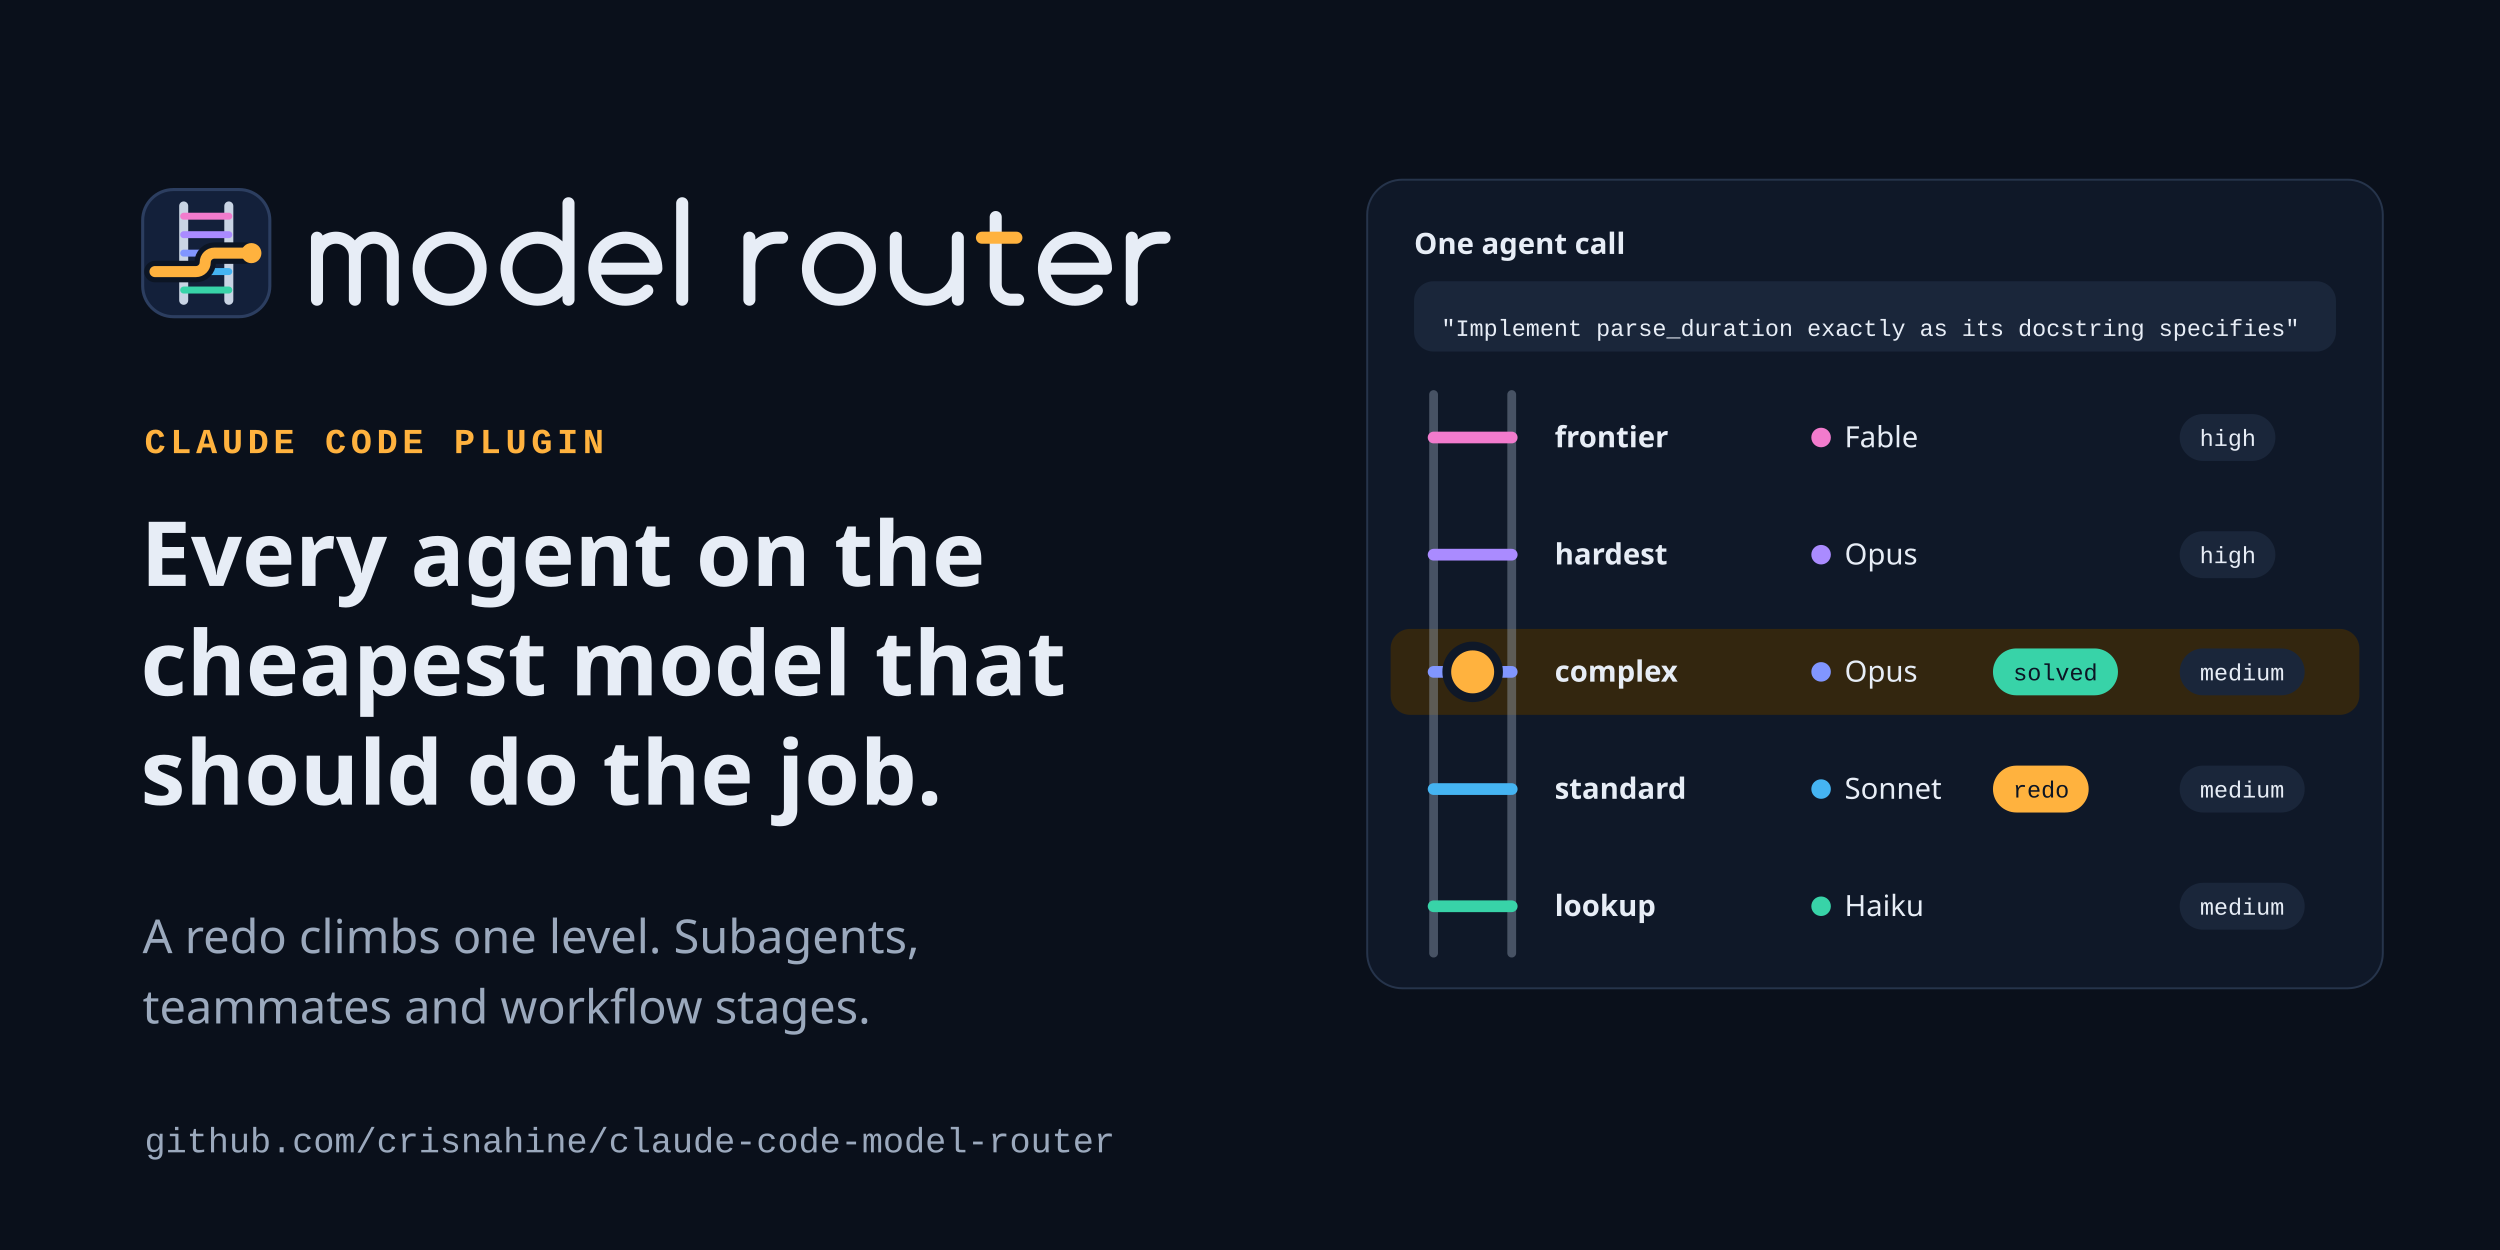
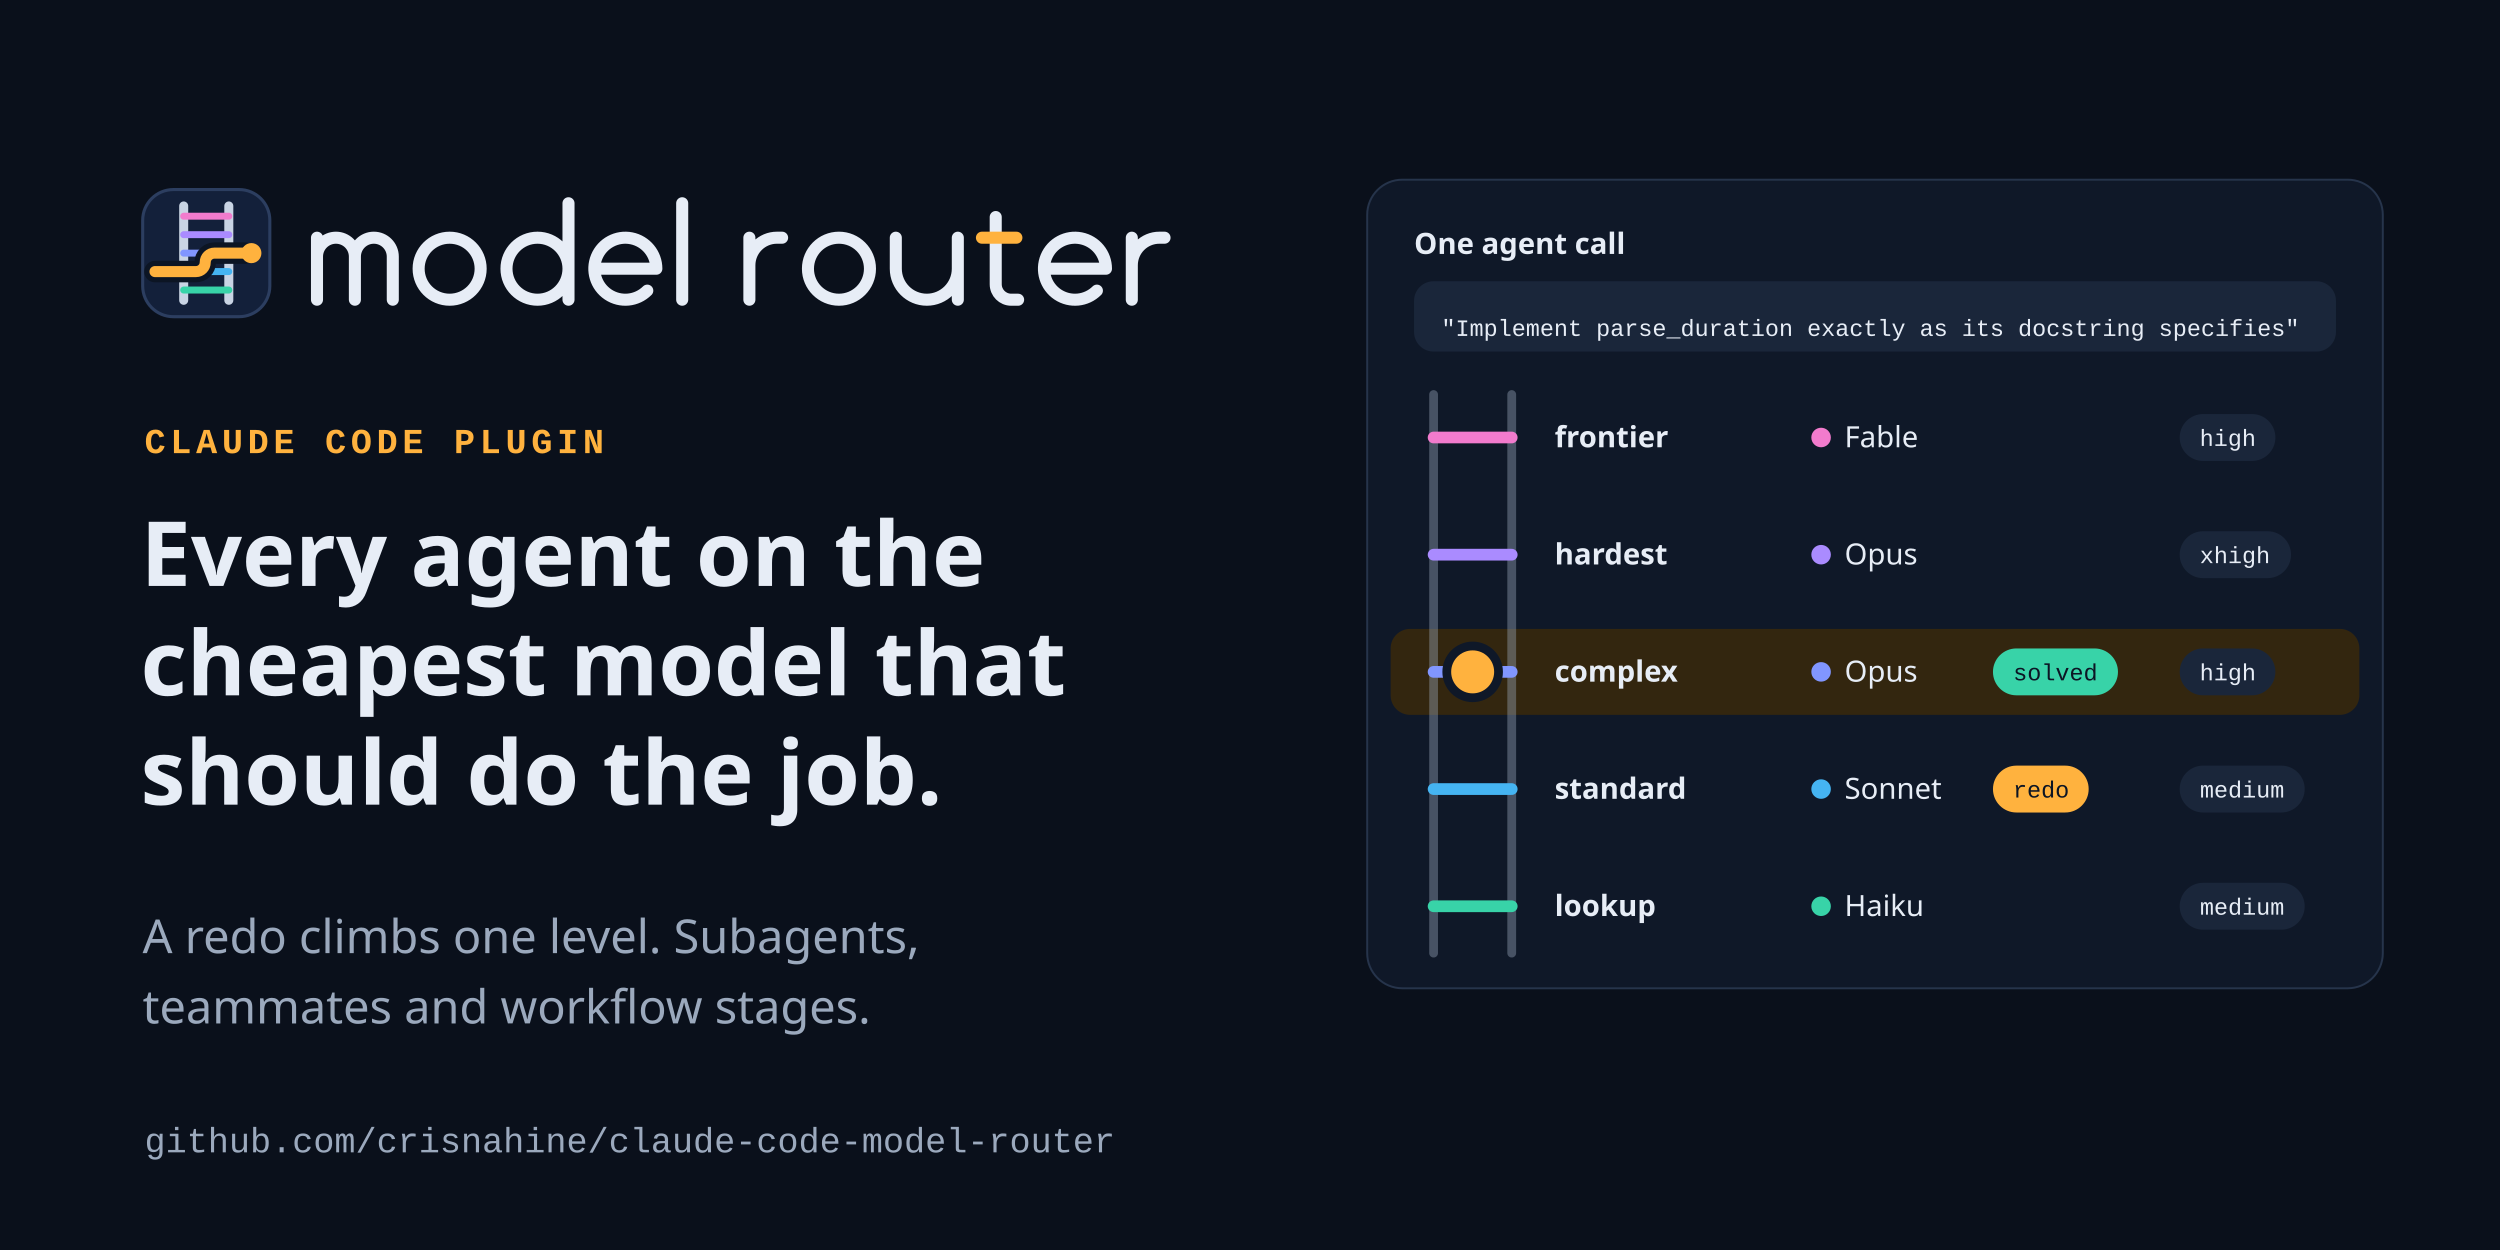
<svg xmlns="http://www.w3.org/2000/svg" viewBox="0 0 1280 640" width="1280" height="640" role="img" aria-label="Model Router, a Claude Code plugin: every agent on the cheapest model that should do the job, and a redo climbs one level.">
  <style>text{font-family:-apple-system, BlinkMacSystemFont, "Segoe UI", "Noto Sans", Helvetica, Arial, sans-serif}.mono{font-family:ui-monospace, SFMono-Regular, "SF Mono", Menlo, Consolas, "Liberation Mono", monospace}.b{font-weight:600}.rail{stroke:#C9D4E4}.tilehalo{stroke:#0C1524}.bg{fill:#0A101B}.card{fill:#0F1828;stroke:#26344B}.ink{fill:#E7EDF6}.mut{fill:#9BA9BD}.faint{fill:#1A263A}.ln{stroke:#26344B}.lnm{stroke:#9BA9BD}.inks{stroke:#E7EDF6}.rt{fill:#FFB23E}.rts{stroke:#FFB23E}.rtsoft{fill:#33260F}.halo{stroke:#0F1828}.haloc{stroke:#0A101B}.tile{fill:#13203A;stroke:#2C3E60}.stop0{stop-color:#0F1828}.stop1{stop-color:#0A101B}.tag{fill:#0C1524}.r1{fill:#38D3A8}.r1s{stroke:#38D3A8}.r2{fill:#45B4F2}.r2s{stroke:#45B4F2}.r3{fill:#8196FF}.r3s{stroke:#8196FF}.r4{fill:#AA8BFF}.r4s{stroke:#AA8BFF}.r5{fill:#F27BCD}.r5s{stroke:#F27BCD}</style>
  <rect width="1280" height="640" class="bg" />
  <g transform="translate(72 96) scale(1.05)">
    <g transform="translate(0 0) scale(1)">
      <rect x="1" y="1" width="62" height="62" rx="15" class="tile" stroke-width="1.5" />
      <path d="M21 9V55M43 9V55" class="rail" stroke-width="4.4" stroke-linecap="round" fill="none" />
      <path d="M21 14H43" class="r5s" stroke-width="3.4" stroke-linecap="round" />
      <path d="M21 23H43" class="r4s" stroke-width="3.4" stroke-linecap="round" />
      <path d="M21 32H43" class="r3s" stroke-width="3.4" stroke-linecap="round" />
      <path d="M21 41H43" class="r2s" stroke-width="3.4" stroke-linecap="round" />
      <path d="M21 50H43" class="r1s" stroke-width="3.4" stroke-linecap="round" />
      <path d="M7 41H27A4.5 4.5 0 0 0 31.5 36.5A4.5 4.5 0 0 1 36 32H51" class="tilehalo" stroke-width="10.5" fill="none" stroke-linecap="round" />
      <path d="M7 41H27A4.5 4.5 0 0 0 31.5 36.5A4.5 4.5 0 0 1 36 32H51" class="rts" stroke-width="5.4" fill="none" stroke-linecap="round" stroke-linejoin="round" />
      <circle cx="54" cy="32" r="4.9" class="rt" />
    </g>
    <g transform="translate(86 6) scale(0.84)">
      <path d="M0 22V58M0 33A11 11 0 0 1 22 33V58M22 33A11 11 0 0 1 44 33V58M59 40A18 18 0 1 0 95 40A18 18 0 1 0 59 40M110 40A18 18 0 1 0 146 40A18 18 0 1 0 110 40M146 2V58M161 40H197A18 18 0 1 0 191.73 52.73M212 2V58M251 22V58M251 38A16 16 0 0 1 267 22H270M285 40A18 18 0 1 0 321 40A18 18 0 1 0 285 40M336 22V40A18 18 0 0 0 372 40M372 22V58M394 10V49A9 9 0 0 0 403 58H407M422 40H458A18 18 0 1 0 452.73 52.73M473 22V58M473 38A16 16 0 0 1 489 22H492" class="inks" fill="none" stroke-width="7" stroke-linecap="round" stroke-linejoin="round" />
      <path d="M386 22H406" class="rts" fill="none" stroke-width="7" stroke-linecap="round" stroke-linejoin="round" />
    </g>
  </g>
  <text x="74" y="232" class="mono rt b" font-size="18" letter-spacing="2.4">CLAUDE CODE PLUGIN</text>
  <text x="72" y="300" class="ink b" font-size="46">Every agent on the</text>
  <text x="72" y="356" class="ink b" font-size="46">cheapest model that</text>
  <text x="72" y="412" class="ink b" font-size="46">should do the job.</text>
  <text x="73" y="488" class="mut" font-size="24">A redo climbs one level. Subagents,</text>
  <text x="73" y="524" class="mut" font-size="24">teammates and workflow stages.</text>
  <text x="74" y="590" class="mono mut" font-size="18">github.com/crisnahine/claude-code-model-router</text>
  <rect x="700" y="92" width="520" height="414" rx="18" class="card" stroke-width="1" />
  <text x="724" y="130" class="ink b" font-size="15">One agent call</text>
  <g class="sbrief">
    <rect x="724" y="144" width="472" height="36" rx="10" class="faint" stroke-width="0" />
    <text x="738" y="172" class="mono ink" font-size="12">"Implement parse_duration exactly as its docstring specifies"</text>
  </g>
  <rect x="712" y="322" width="496" height="44" rx="10" class="rtsoft sband" />
  <path d="M734 202V488M774 202V488" class="lnm" stroke-width="4.5" stroke-linecap="round" opacity="0.4" />
  <path d="M734 464H774" class="r1s" stroke-width="6" stroke-linecap="round" />
  <text x="796" y="469" class="ink b" font-size="15">lookup</text>
  <circle cx="932.4" cy="464" r="5" class="r1" />
  <text x="944.4" y="469" class="ink" font-size="15">Haiku</text>
  <rect x="1116" y="452" width="64" height="24" rx="12" class="faint" />
  <text x="1147.96" y="468.32" class="mono ink" font-size="12" text-anchor="middle">medium</text>
  <path d="M734 404H774" class="r2s" stroke-width="6" stroke-linecap="round" />
  <text x="796" y="409" class="ink b" font-size="15">standard</text>
  <circle cx="932.4" cy="404" r="5" class="r2" />
  <text x="944.4" y="409" class="ink" font-size="15">Sonnet</text>
  <rect x="1116" y="392" width="64" height="24" rx="12" class="faint" />
  <text x="1147.96" y="408.32" class="mono ink" font-size="12" text-anchor="middle">medium</text>
  <path d="M734 344H774" class="r3s" stroke-width="6" stroke-linecap="round" />
  <text x="796" y="349" class="ink b" font-size="15">complex</text>
  <circle cx="932.4" cy="344" r="5" class="r3" />
  <text x="944.4" y="349" class="ink" font-size="15">Opus</text>
-   <rect x="1116" y="332" width="64" height="24" rx="12" class="faint" />
-   <text x="1147.96" y="348.32" class="mono ink" font-size="12" text-anchor="middle">medium</text>
+   <rect x="1116" y="332" width="49" height="24" rx="12" class="faint" />
+   <text x="1140.64" y="348.32" class="mono ink" font-size="12" text-anchor="middle">high</text>
  <path d="M734 284H774" class="r4s" stroke-width="6" stroke-linecap="round" />
  <text x="796" y="289" class="ink b" font-size="15">hardest</text>
  <circle cx="932.4" cy="284" r="5" class="r4" />
  <text x="944.4" y="289" class="ink" font-size="15">Opus</text>
-   <rect x="1116" y="272" width="49" height="24" rx="12" class="faint" />
-   <text x="1140.64" y="288.32" class="mono ink" font-size="12" text-anchor="middle">high</text>
+   <rect x="1116" y="272" width="57" height="24" rx="12" class="faint" />
+   <text x="1144.3" y="288.32" class="mono ink" font-size="12" text-anchor="middle">xhigh</text>
  <path d="M734 224H774" class="r5s" stroke-width="6" stroke-linecap="round" />
  <text x="796" y="229" class="ink b" font-size="15">frontier</text>
  <circle cx="932.4" cy="224" r="5" class="r5" />
  <text x="944.4" y="229" class="ink" font-size="15">Fable</text>
  <rect x="1116" y="212" width="49" height="24" rx="12" class="faint" />
  <text x="1140.64" y="228.32" class="mono ink" font-size="12" text-anchor="middle">high</text>
  <g class="sredo">
    <rect x="1020.4" y="392" width="49" height="24" rx="12" class="rt" />
    <text x="1045.04" y="408.32" class="mono tag" font-size="12" text-anchor="middle">redo</text>
  </g>
  <g class="ssolved">
    <rect x="1020.4" y="332" width="64" height="24" rx="12" class="r1" />
    <text x="1052.36" y="348.32" class="mono tag" font-size="12" text-anchor="middle">solved</text>
  </g>
  <g class="stoken">
    <circle cx="754" cy="344" r="13" class="halo" fill="none" stroke-width="5" />
    <circle cx="754" cy="344" r="11" class="rt" />
  </g>
</svg>
